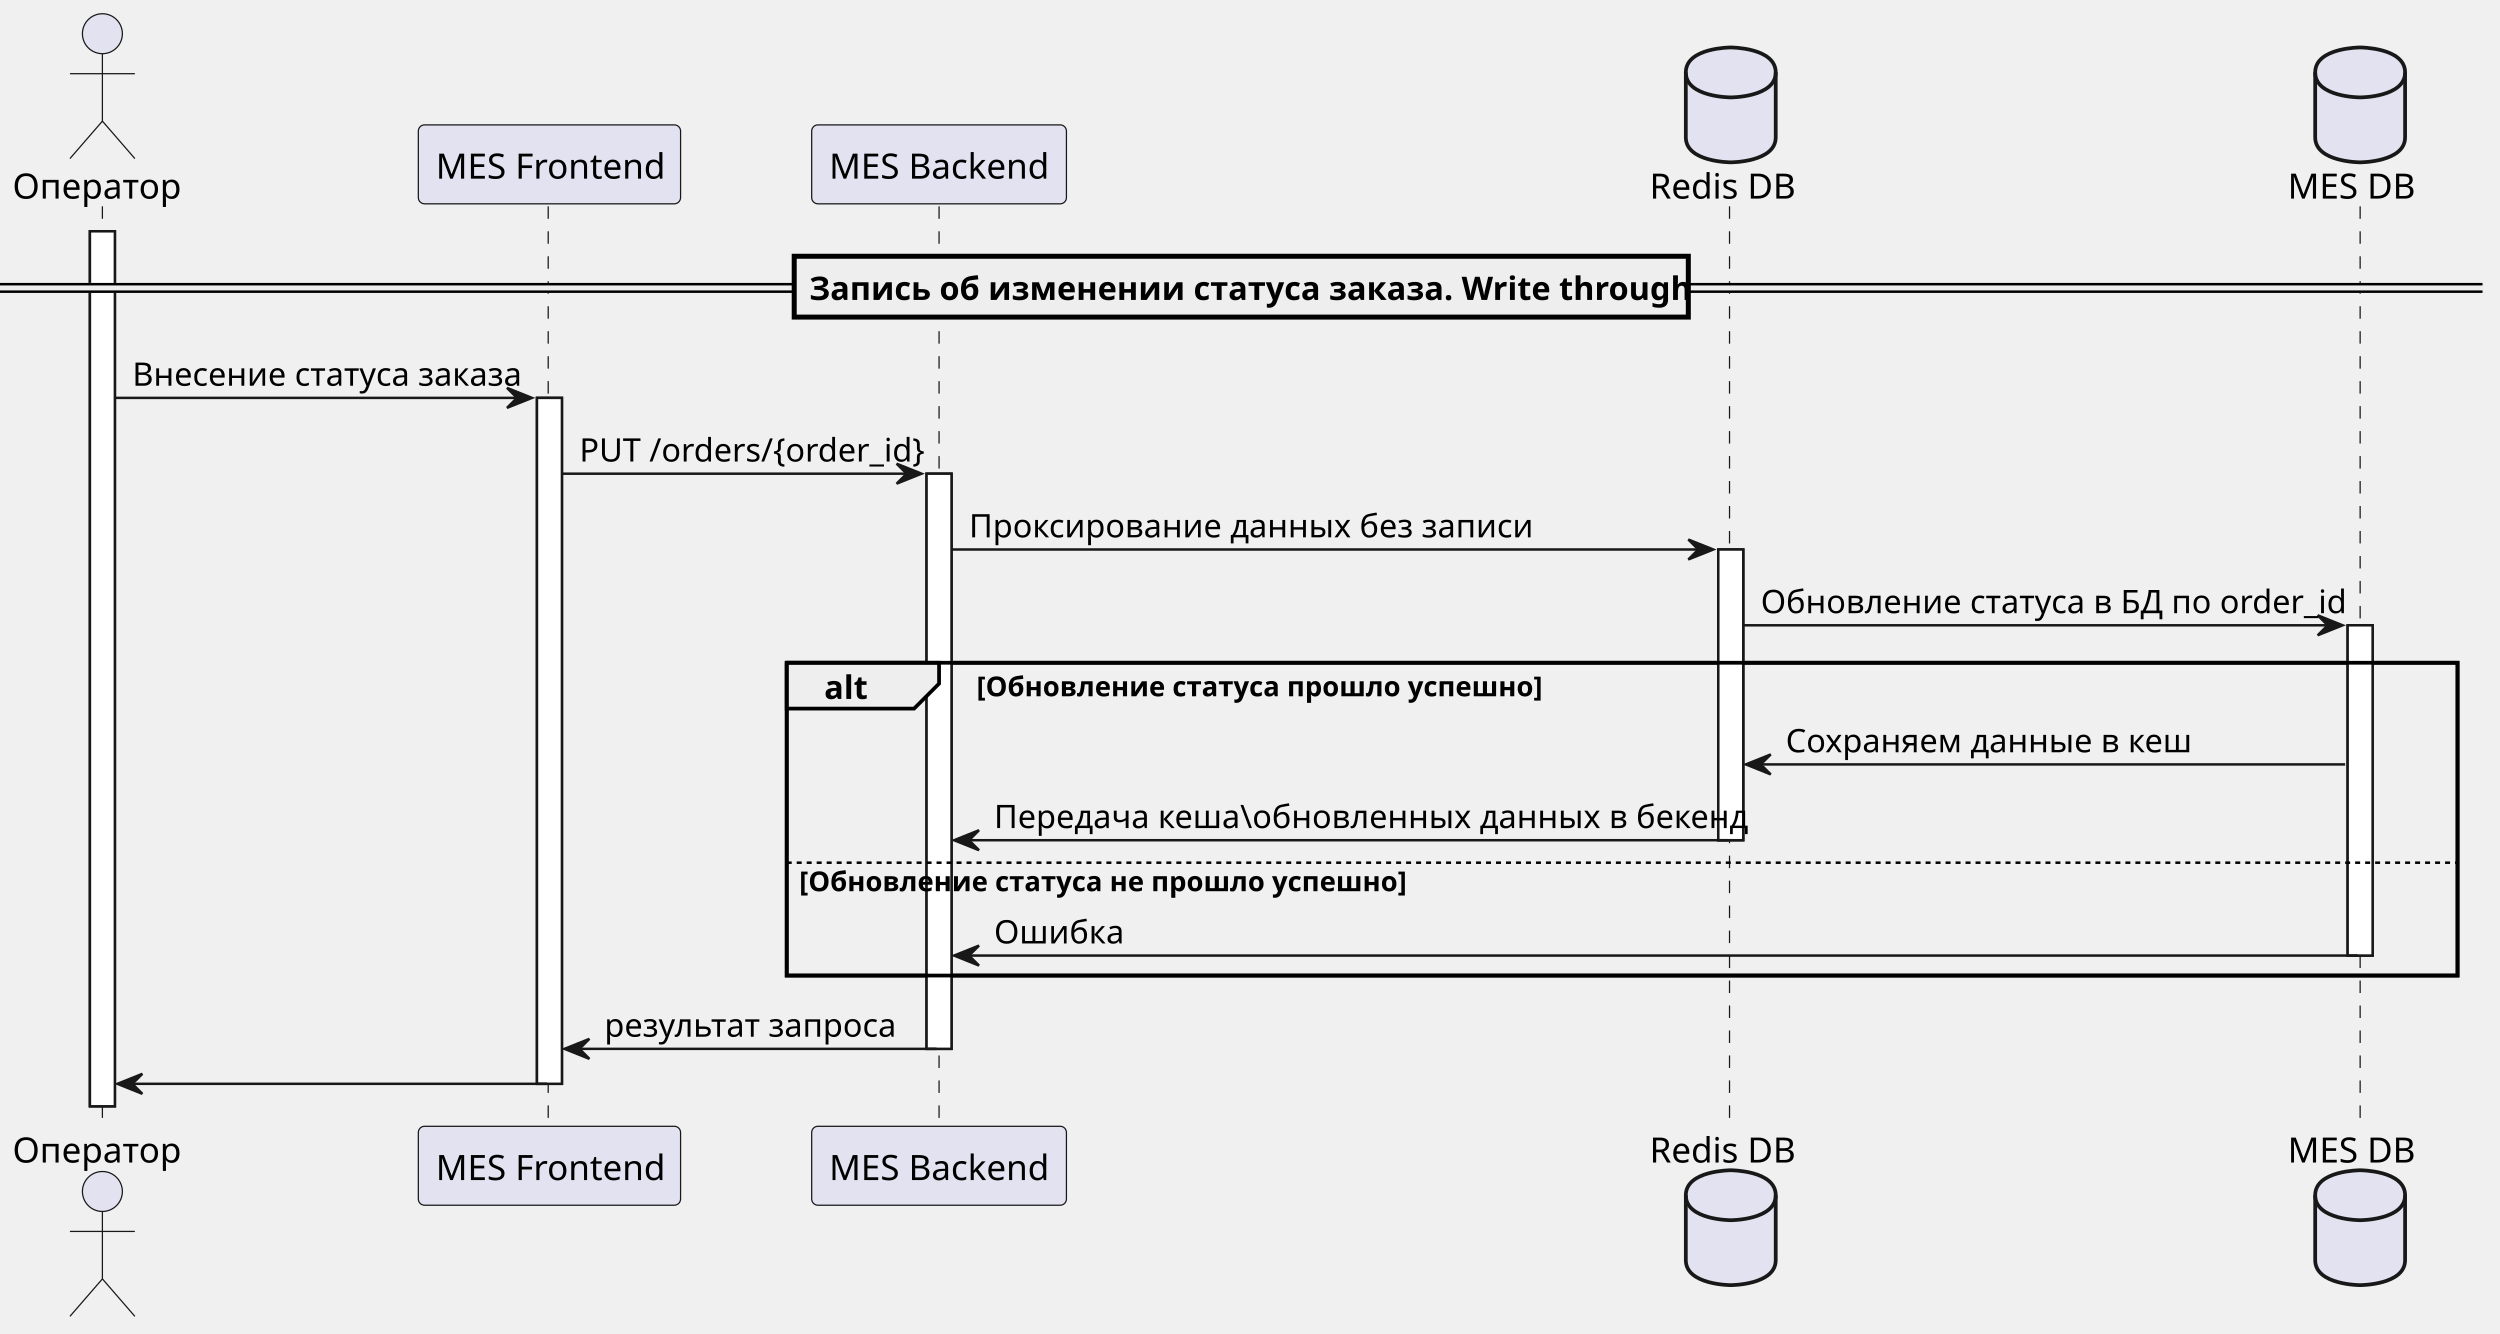
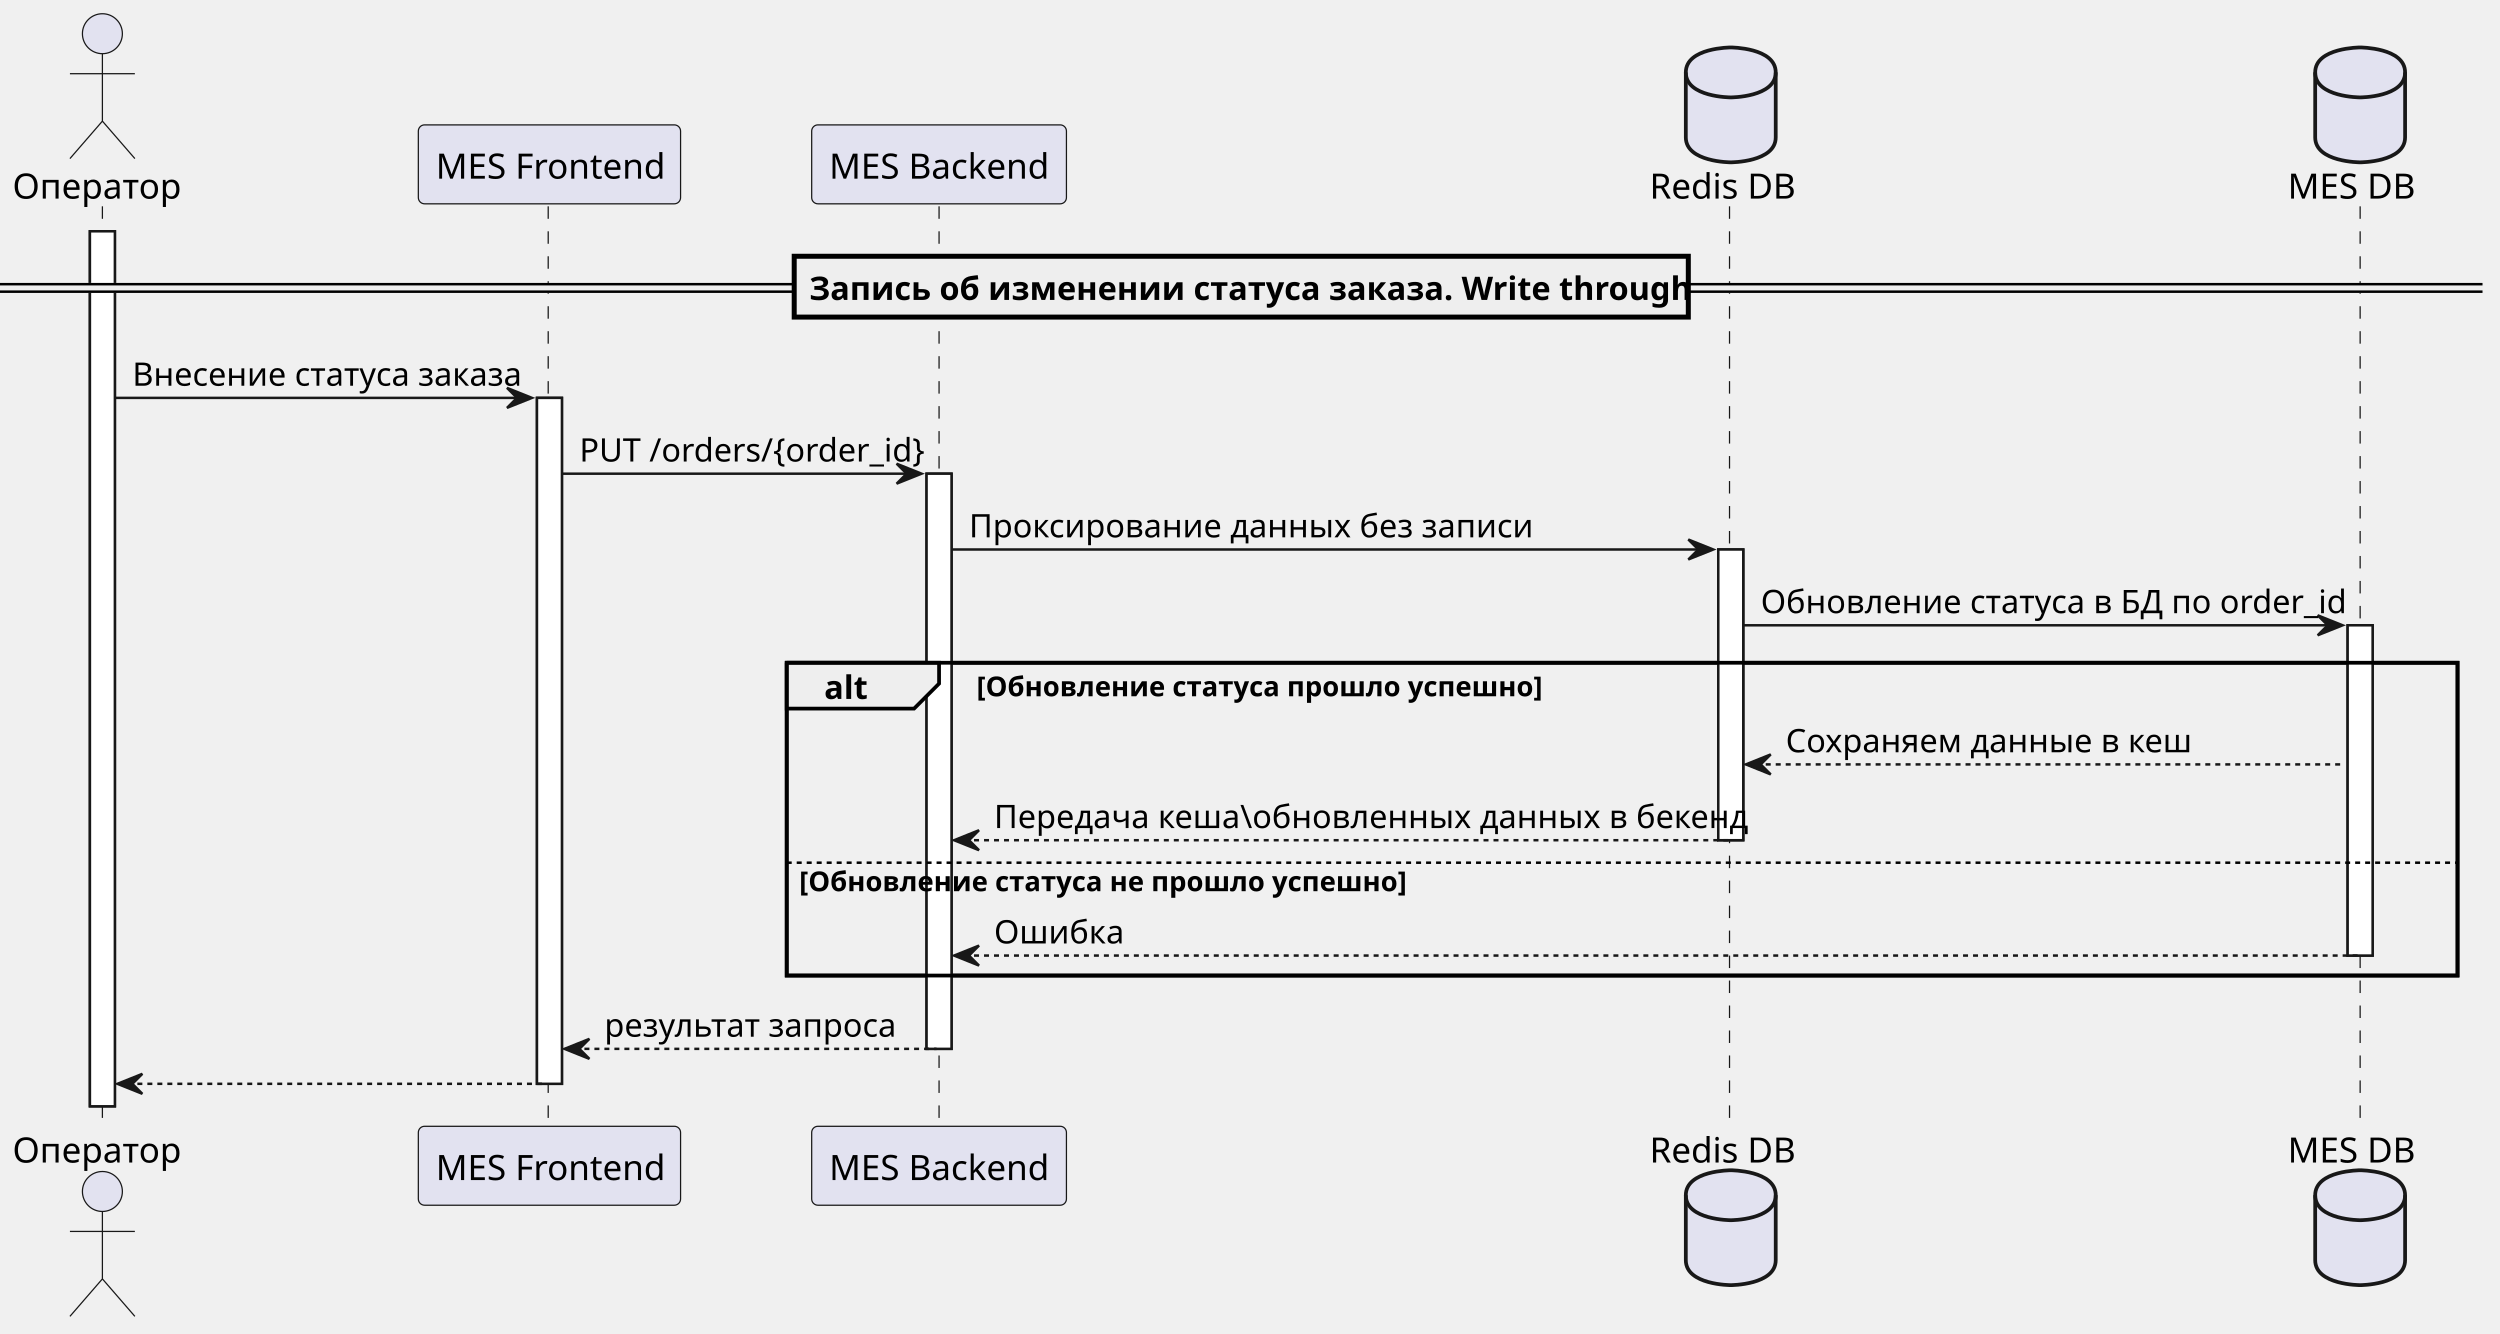
<svg xmlns="http://www.w3.org/2000/svg" contentStyleType="text/css" height="534px" preserveAspectRatio="none" style="width:1001px;height:534px;background:#FFFFFF;" version="1.1" viewBox="0 0 1001 534" width="1001px" zoomAndPan="magnify">
  <defs />
  <g>
    <rect fill="#FFFFFF" height="350.352" style="stroke:#181818;stroke-width:1.0;" width="10" x="36" y="92.609" />
    <rect fill="#FFFFFF" height="274.648" style="stroke:#181818;stroke-width:1.0;" width="10" x="215" y="159.312" />
    <rect fill="#FFFFFF" height="230.297" style="stroke:#181818;stroke-width:1.0;" width="10" x="371" y="189.664" />
    <rect fill="#FFFFFF" height="116.406" style="stroke:#181818;stroke-width:1.0;" width="10" x="688" y="220.016" />
    <rect fill="#FFFFFF" height="132.242" style="stroke:#181818;stroke-width:1.0;" width="10" x="940" y="250.367" />
    <rect fill="none" height="125.242" style="stroke:#000000;stroke-width:1.5;" width="669" x="315" y="265.367" />
    <line style="stroke:#181818;stroke-width:0.5;stroke-dasharray:5.0,5.0;" x1="41" x2="41" y1="82.609" y2="451.961" />
    <line style="stroke:#181818;stroke-width:0.5;stroke-dasharray:5.0,5.0;" x1="219.5" x2="219.5" y1="82.609" y2="451.961" />
    <line style="stroke:#181818;stroke-width:0.5;stroke-dasharray:5.0,5.0;" x1="376" x2="376" y1="82.609" y2="451.961" />
    <line style="stroke:#181818;stroke-width:0.5;stroke-dasharray:5.0,5.0;" x1="692.5" x2="692.5" y1="82.609" y2="451.961" />
    <line style="stroke:#181818;stroke-width:0.5;stroke-dasharray:5.0,5.0;" x1="945" x2="945" y1="82.609" y2="451.961" />
    <text fill="#000000" font-family="sans-serif" font-size="14" lengthAdjust="spacing" textLength="66" x="5" y="79.533">Оператор</text>
    <ellipse cx="41" cy="13.5" fill="#E2E2F0" rx="8" ry="8" style="stroke:#181818;stroke-width:0.5;" />
    <path d="M41,21.5 L41,48.5 M28,29.5 L54,29.5 M41,48.5 L28,63.5 M41,48.5 L54,63.5 " fill="none" style="stroke:#181818;stroke-width:0.5;" />
    <text fill="#000000" font-family="sans-serif" font-size="14" lengthAdjust="spacing" textLength="66" x="5" y="465.494">Оператор</text>
    <ellipse cx="41" cy="477.07" fill="#E2E2F0" rx="8" ry="8" style="stroke:#181818;stroke-width:0.5;" />
    <path d="M41,485.07 L41,512.07 M28,493.07 L54,493.07 M41,512.07 L28,527.07 M41,512.07 L54,527.07 " fill="none" style="stroke:#181818;stroke-width:0.5;" />
    <rect fill="#E2E2F0" height="31.609" rx="2.5" ry="2.5" style="stroke:#181818;stroke-width:0.5;" width="105" x="167.5" y="50" />
    <text fill="#000000" font-family="sans-serif" font-size="14" lengthAdjust="spacing" textLength="91" x="174.5" y="71.533">MES Frontend</text>
    <rect fill="#E2E2F0" height="31.609" rx="2.5" ry="2.5" style="stroke:#181818;stroke-width:0.5;" width="105" x="167.5" y="450.961" />
    <text fill="#000000" font-family="sans-serif" font-size="14" lengthAdjust="spacing" textLength="91" x="174.5" y="472.494">MES Frontend</text>
    <rect fill="#E2E2F0" height="31.609" rx="2.5" ry="2.5" style="stroke:#181818;stroke-width:0.5;" width="102" x="325" y="50" />
    <text fill="#000000" font-family="sans-serif" font-size="14" lengthAdjust="spacing" textLength="88" x="332" y="71.533">MES Backend</text>
    <rect fill="#E2E2F0" height="31.609" rx="2.5" ry="2.5" style="stroke:#181818;stroke-width:0.5;" width="102" x="325" y="450.961" />
    <text fill="#000000" font-family="sans-serif" font-size="14" lengthAdjust="spacing" textLength="88" x="332" y="472.494">MES Backend</text>
    <text fill="#000000" font-family="sans-serif" font-size="14" lengthAdjust="spacing" textLength="59" x="660.5" y="79.533">Redis DB</text>
    <path d="M675,29 C675,19 693,19 693,19 C693,19 711,19 711,29 L711,55 C711,65 693,65 693,65 C693,65 675,65 675,55 L675,29 " fill="#E2E2F0" style="stroke:#181818;stroke-width:1.5;" />
    <path d="M675,29 C675,39 693,39 693,39 C693,39 711,39 711,29 " fill="none" style="stroke:#181818;stroke-width:1.5;" />
    <text fill="#000000" font-family="sans-serif" font-size="14" lengthAdjust="spacing" textLength="59" x="660.5" y="465.494">Redis DB</text>
    <path d="M675,478.57 C675,468.57 693,468.57 693,468.57 C693,468.57 711,468.57 711,478.57 L711,504.57 C711,514.57 693,514.57 693,514.57 C693,514.57 675,514.57 675,504.57 L675,478.57 " fill="#E2E2F0" style="stroke:#181818;stroke-width:1.5;" />
    <path d="M675,478.57 C675,488.57 693,488.57 693,488.57 C693,488.57 711,488.57 711,478.57 " fill="none" style="stroke:#181818;stroke-width:1.5;" />
    <text fill="#000000" font-family="sans-serif" font-size="14" lengthAdjust="spacing" textLength="52" x="916" y="79.533">MES DB</text>
    <path d="M927,29 C927,19 945,19 945,19 C945,19 963,19 963,29 L963,55 C963,65 945,65 945,65 C945,65 927,65 927,55 L927,29 " fill="#E2E2F0" style="stroke:#181818;stroke-width:1.5;" />
    <path d="M927,29 C927,39 945,39 945,39 C945,39 963,39 963,29 " fill="none" style="stroke:#181818;stroke-width:1.5;" />
    <text fill="#000000" font-family="sans-serif" font-size="14" lengthAdjust="spacing" textLength="52" x="916" y="465.494">MES DB</text>
    <path d="M927,478.57 C927,468.57 945,468.57 945,468.57 C945,468.57 963,468.57 963,478.57 L963,504.57 C963,514.57 945,514.57 945,514.57 C945,514.57 927,514.57 927,504.57 L927,478.57 " fill="#E2E2F0" style="stroke:#181818;stroke-width:1.5;" />
    <path d="M927,478.57 C927,488.57 945,488.57 945,488.57 C945,488.57 963,488.57 963,478.57 " fill="none" style="stroke:#181818;stroke-width:1.5;" />
    <rect fill="#FFFFFF" height="350.352" style="stroke:#181818;stroke-width:1.0;" width="10" x="36" y="92.609" />
    <rect fill="#FFFFFF" height="274.648" style="stroke:#181818;stroke-width:1.0;" width="10" x="215" y="159.312" />
    <rect fill="#FFFFFF" height="230.297" style="stroke:#181818;stroke-width:1.0;" width="10" x="371" y="189.664" />
    <rect fill="#FFFFFF" height="116.406" style="stroke:#181818;stroke-width:1.0;" width="10" x="688" y="220.016" />
    <rect fill="#FFFFFF" height="132.242" style="stroke:#181818;stroke-width:1.0;" width="10" x="940" y="250.367" />
    <rect fill="#EEEEEE" height="3" style="stroke:#EEEEEE;stroke-width:1.0;" width="994" x="0" y="113.785" />
    <line style="stroke:#000000;stroke-width:1.0;" x1="0" x2="994" y1="113.785" y2="113.785" />
    <line style="stroke:#000000;stroke-width:1.0;" x1="0" x2="994" y1="116.785" y2="116.785" />
    <rect fill="#EEEEEE" height="24.352" style="stroke:#000000;stroke-width:2.0;" width="358" x="318" y="102.609" />
    <text fill="#000000" font-family="sans-serif" font-size="13" font-weight="bold" lengthAdjust="spacing" textLength="340" x="324" y="120.105">Запись об изменении статуса заказа. Write through</text>
    <polygon fill="#181818" points="203,155.312,213,159.312,203,163.312,207,159.312" style="stroke:#181818;stroke-width:1.0;" />
    <line style="stroke:#181818;stroke-width:1.0;" x1="46" x2="209" y1="159.312" y2="159.312" />
    <text fill="#000000" font-family="sans-serif" font-size="13" lengthAdjust="spacing" textLength="150" x="53" y="154.456">Внесение статуса заказа</text>
    <polygon fill="#181818" points="359,185.664,369,189.664,359,193.664,363,189.664" style="stroke:#181818;stroke-width:1.0;" />
    <line style="stroke:#181818;stroke-width:1.0;" x1="225" x2="365" y1="189.664" y2="189.664" />
    <text fill="#000000" font-family="sans-serif" font-size="13" lengthAdjust="spacing" textLength="127" x="232" y="184.808">PUT /orders/{order_id}</text>
    <polygon fill="#181818" points="676,216.016,686,220.016,676,224.016,680,220.016" style="stroke:#181818;stroke-width:1.0;" />
    <line style="stroke:#181818;stroke-width:1.0;" x1="381" x2="682" y1="220.016" y2="220.016" />
    <text fill="#000000" font-family="sans-serif" font-size="13" lengthAdjust="spacing" textLength="210" x="388" y="215.159">Проксирование данных без записи</text>
    <polygon fill="#181818" points="928,246.367,938,250.367,928,254.367,932,250.367" style="stroke:#181818;stroke-width:1.0;" />
    <line style="stroke:#181818;stroke-width:1.0;" x1="698" x2="934" y1="250.367" y2="250.367" />
    <text fill="#000000" font-family="sans-serif" font-size="13" lengthAdjust="spacing" textLength="223" x="705" y="245.511">Обновление статуса в БД по order_id</text>
    <path d="M315,265.367 L376,265.367 L376,273.719 L366,283.719 L315,283.719 L315,265.367 " fill="#EEEEEE" style="stroke:#000000;stroke-width:1.5;" />
    <rect fill="none" height="125.242" style="stroke:#000000;stroke-width:1.5;" width="669" x="315" y="265.367" />
    <text fill="#000000" font-family="sans-serif" font-size="13" font-weight="bold" lengthAdjust="spacing" textLength="16" x="330" y="279.862">alt</text>
    <text fill="#000000" font-family="sans-serif" font-size="11" font-weight="bold" lengthAdjust="spacing" textLength="221" x="391" y="278.786">[Обновление статуса прошло успешно]</text>
    <polygon fill="#181818" points="709,302.07,699,306.07,709,310.07,705,306.07" style="stroke:#181818;stroke-width:1.0;" />
-     <line style="stroke:#181818;stroke-width:1.0;" x1="703" x2="939" y1="306.07" y2="306.07" />
+     <line style="stroke:#181818;stroke-width:1.0;stroke-dasharray:2.0,2.0;" x1="703" x2="939" y1="306.07" y2="306.07" />
    <text fill="#000000" font-family="sans-serif" font-size="13" lengthAdjust="spacing" textLength="155" x="715" y="301.214">Сохраняем данные в кеш</text>
    <polygon fill="#181818" points="392,332.422,382,336.422,392,340.422,388,336.422" style="stroke:#181818;stroke-width:1.0;" />
-     <line style="stroke:#181818;stroke-width:1.0;" x1="386" x2="692" y1="336.422" y2="336.422" />
+     <line style="stroke:#181818;stroke-width:1.0;stroke-dasharray:2.0,2.0;" x1="386" x2="692" y1="336.422" y2="336.422" />
    <text fill="#000000" font-family="sans-serif" font-size="13" lengthAdjust="spacing" textLength="283" x="398" y="331.565">Передача кеша\обновленных данных в бекенд</text>
    <line style="stroke:#000000;stroke-width:1.0;stroke-dasharray:2.0,2.0;" x1="315" x2="984" y1="345.422" y2="345.422" />
    <text fill="#000000" font-family="sans-serif" font-size="11" font-weight="bold" lengthAdjust="spacing" textLength="238" x="320" y="356.841">[Обновление статуса не прошло успешно]</text>
    <polygon fill="#181818" points="392,378.609,382,382.609,392,386.609,388,382.609" style="stroke:#181818;stroke-width:1.0;" />
-     <line style="stroke:#181818;stroke-width:1.0;" x1="386" x2="944" y1="382.609" y2="382.609" />
+     <line style="stroke:#181818;stroke-width:1.0;stroke-dasharray:2.0,2.0;" x1="386" x2="944" y1="382.609" y2="382.609" />
    <text fill="#000000" font-family="sans-serif" font-size="13" lengthAdjust="spacing" textLength="48" x="398" y="377.753">Ошибка</text>
    <polygon fill="#181818" points="236,415.961,226,419.961,236,423.961,232,419.961" style="stroke:#181818;stroke-width:1.0;" />
-     <line style="stroke:#181818;stroke-width:1.0;" x1="230" x2="375" y1="419.961" y2="419.961" />
+     <line style="stroke:#181818;stroke-width:1.0;stroke-dasharray:2.0,2.0;" x1="230" x2="375" y1="419.961" y2="419.961" />
    <text fill="#000000" font-family="sans-serif" font-size="13" lengthAdjust="spacing" textLength="110" x="242" y="415.104">результат запроса</text>
    <polygon fill="#181818" points="57,429.961,47,433.961,57,437.961,53,433.961" style="stroke:#181818;stroke-width:1.0;" />
-     <line style="stroke:#181818;stroke-width:1.0;" x1="51" x2="219" y1="433.961" y2="433.961" />
+     <line style="stroke:#181818;stroke-width:1.0;stroke-dasharray:2.0,2.0;" x1="51" x2="219" y1="433.961" y2="433.961" />
  </g>
</svg>
